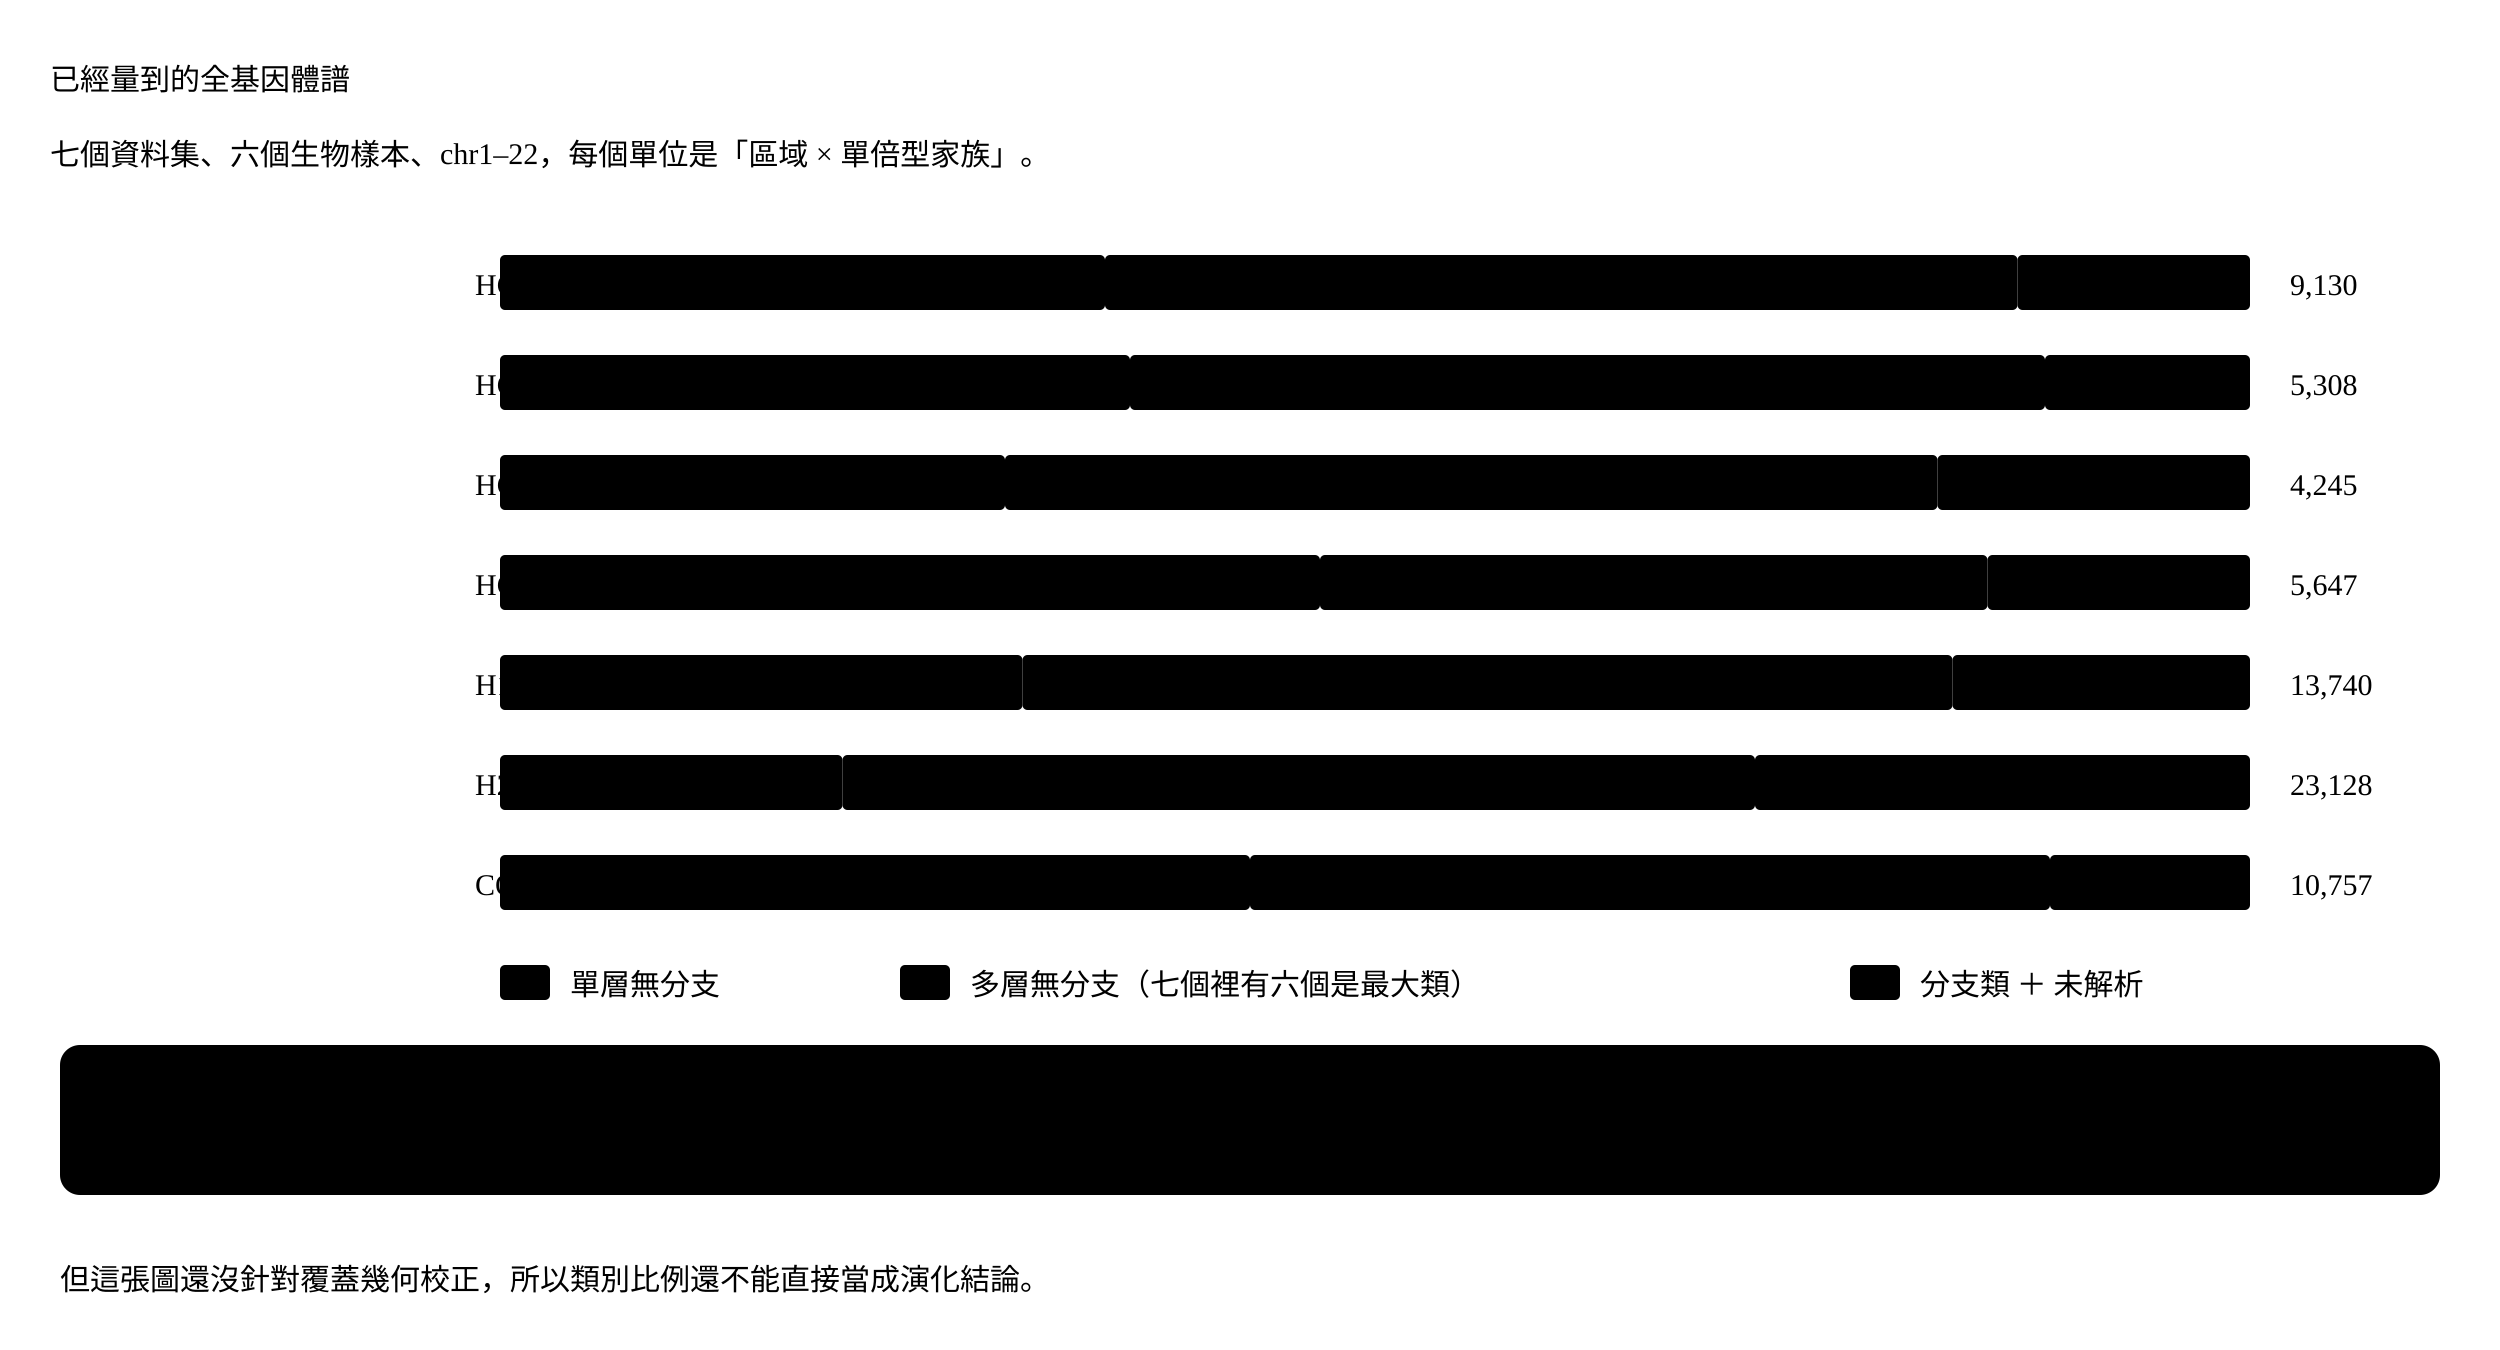
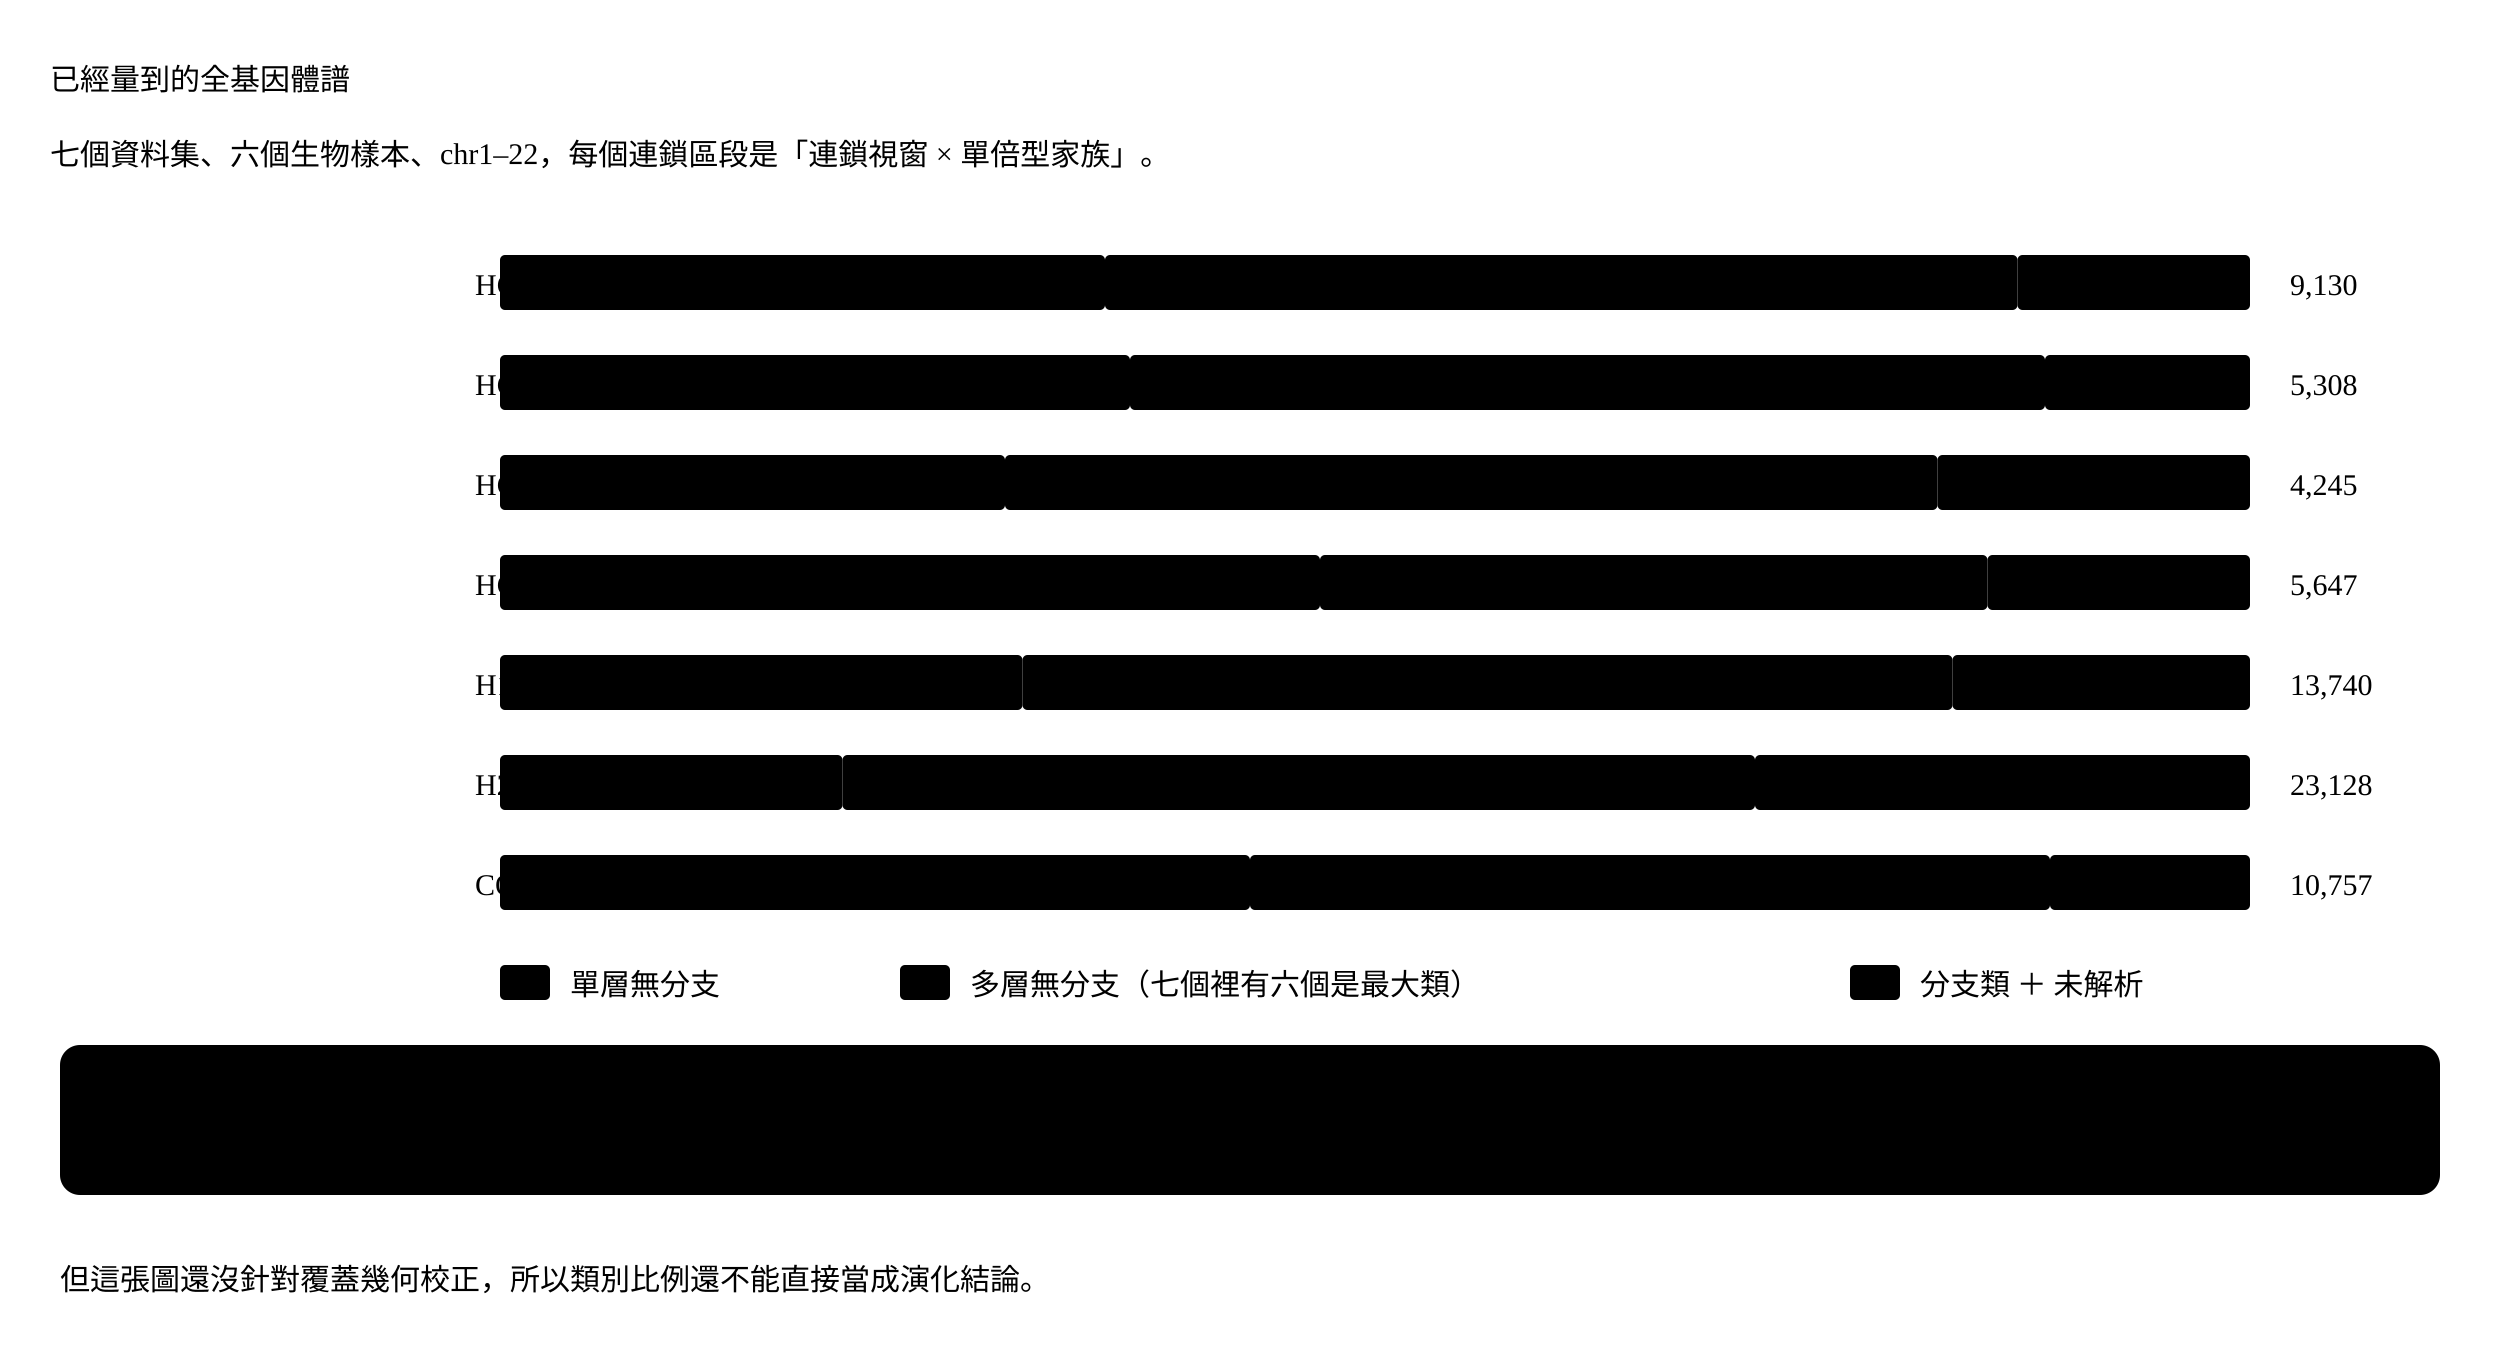
<svg xmlns="http://www.w3.org/2000/svg" viewBox="0 0 1000 540">
  <text class="ttl zh" x="20" y="36">已經量到的全基因體譜</text>
-   <text class="anno zh" x="20" y="66">七個資料集、六個生物樣本、chr1–22，每個單位是「區域 × 單倍型家族」。</text>
+   <text class="anno zh" x="20" y="66">七個資料集、六個生物樣本、chr1–22，每個連鎖區段是「連鎖視窗 × 單倍型家族」。</text>
  <text class="tick end" x="190" y="118">HCC1395_HKU</text>
  <rect class="bar" x="200" y="102" width="242" height="22" rx="2" />
  <rect class="bar ok" x="442" y="102" width="365" height="22" rx="2" />
  <rect class="bar warn" x="807" y="102" width="93" height="22" rx="2" />
  <text class="tick mid" x="321" y="118">34.5%</text>
  <text class="tick mid" x="624" y="118">52.2%</text>
  <text class="tick" x="916" y="118">9,130</text>
  <text class="tick end" x="190" y="158">HCC1395_NYGC</text>
  <rect class="bar" x="200" y="142" width="252" height="22" rx="2" />
  <rect class="bar ok" x="452" y="142" width="366" height="22" rx="2" />
  <rect class="bar warn" x="818" y="142" width="82" height="22" rx="2" />
  <text class="tick mid" x="326" y="158">36.0%</text>
  <text class="tick mid" x="635" y="158">52.3%</text>
  <text class="tick" x="916" y="158">5,308</text>
  <text class="tick end" x="190" y="198">HCC1937</text>
  <rect class="bar" x="200" y="182" width="202" height="22" rx="2" />
  <rect class="bar ok" x="402" y="182" width="373" height="22" rx="2" />
  <rect class="bar warn" x="775" y="182" width="125" height="22" rx="2" />
  <text class="tick mid" x="301" y="198">28.8%</text>
  <text class="tick mid" x="588" y="198">53.3%</text>
  <text class="tick" x="916" y="198">4,245</text>
  <text class="tick end" x="190" y="238">HCC1954</text>
  <rect class="bar" x="200" y="222" width="328" height="22" rx="2" />
  <rect class="bar ok" x="528" y="222" width="267" height="22" rx="2" />
  <rect class="bar warn" x="795" y="222" width="105" height="22" rx="2" />
  <text class="tick mid" x="364" y="238">46.8%</text>
  <text class="tick mid" x="661" y="238">38.1%</text>
  <text class="tick" x="916" y="238">5,647</text>
  <text class="tick end" x="190" y="278">H1437</text>
  <rect class="bar" x="200" y="262" width="209" height="22" rx="2" />
  <rect class="bar ok" x="409" y="262" width="372" height="22" rx="2" />
  <rect class="bar warn" x="781" y="262" width="119" height="22" rx="2" />
  <text class="tick mid" x="304" y="278">29.8%</text>
  <text class="tick mid" x="595" y="278">53.2%</text>
  <text class="tick" x="916" y="278">13,740</text>
  <text class="tick end" x="190" y="318">H2009</text>
  <rect class="bar" x="200" y="302" width="137" height="22" rx="2" />
  <rect class="bar ok" x="337" y="302" width="365" height="22" rx="2" />
  <rect class="bar warn" x="702" y="302" width="198" height="22" rx="2" />
  <text class="tick mid" x="268" y="318">19.5%</text>
  <text class="tick mid" x="519" y="318">52.2%</text>
  <text class="tick" x="916" y="318">23,128</text>
  <text class="tick end" x="190" y="358">COLO829</text>
  <rect class="bar" x="200" y="342" width="300" height="22" rx="2" />
  <rect class="bar ok" x="500" y="342" width="320" height="22" rx="2" />
  <rect class="bar warn" x="820" y="342" width="80" height="22" rx="2" />
  <text class="tick mid" x="350" y="358">42.8%</text>
  <text class="tick mid" x="660" y="358">45.7%</text>
  <text class="tick" x="916" y="358">10,757</text>
  <rect class="bar" x="200" y="386" width="20" height="14" rx="2" />
  <text class="tick zh" x="228" y="398">單層無分支</text>
  <rect class="bar ok" x="360" y="386" width="20" height="14" rx="2" />
  <text class="tick zh" x="388" y="398">多層無分支（七個裡有六個是最大類）</text>
  <rect class="bar warn" x="740" y="386" width="20" height="14" rx="2" />
  <text class="tick zh" x="768" y="398">分支類 ＋ 未解析</text>
  <rect class="box ok" x="24" y="418" width="952" height="60" rx="8" />
  <text class="anno zh" x="48" y="446">重現性：同細胞株換機構換 basecaller <tspan class="bold">0.909</tspan>；乳癌之間 0.84–0.90；</text>
  <text class="anno zh" x="48" y="470">兩個肺癌之間 0.86；跨癌別掉到 0.59–0.78。換了 basecaller 還守得住，代表訊號是真的。</text>
  <text class="anno zh bad" x="24" y="516">但這張圖還沒針對覆蓋幾何校正，所以類別比例還不能直接當成演化結論。</text>
</svg>
